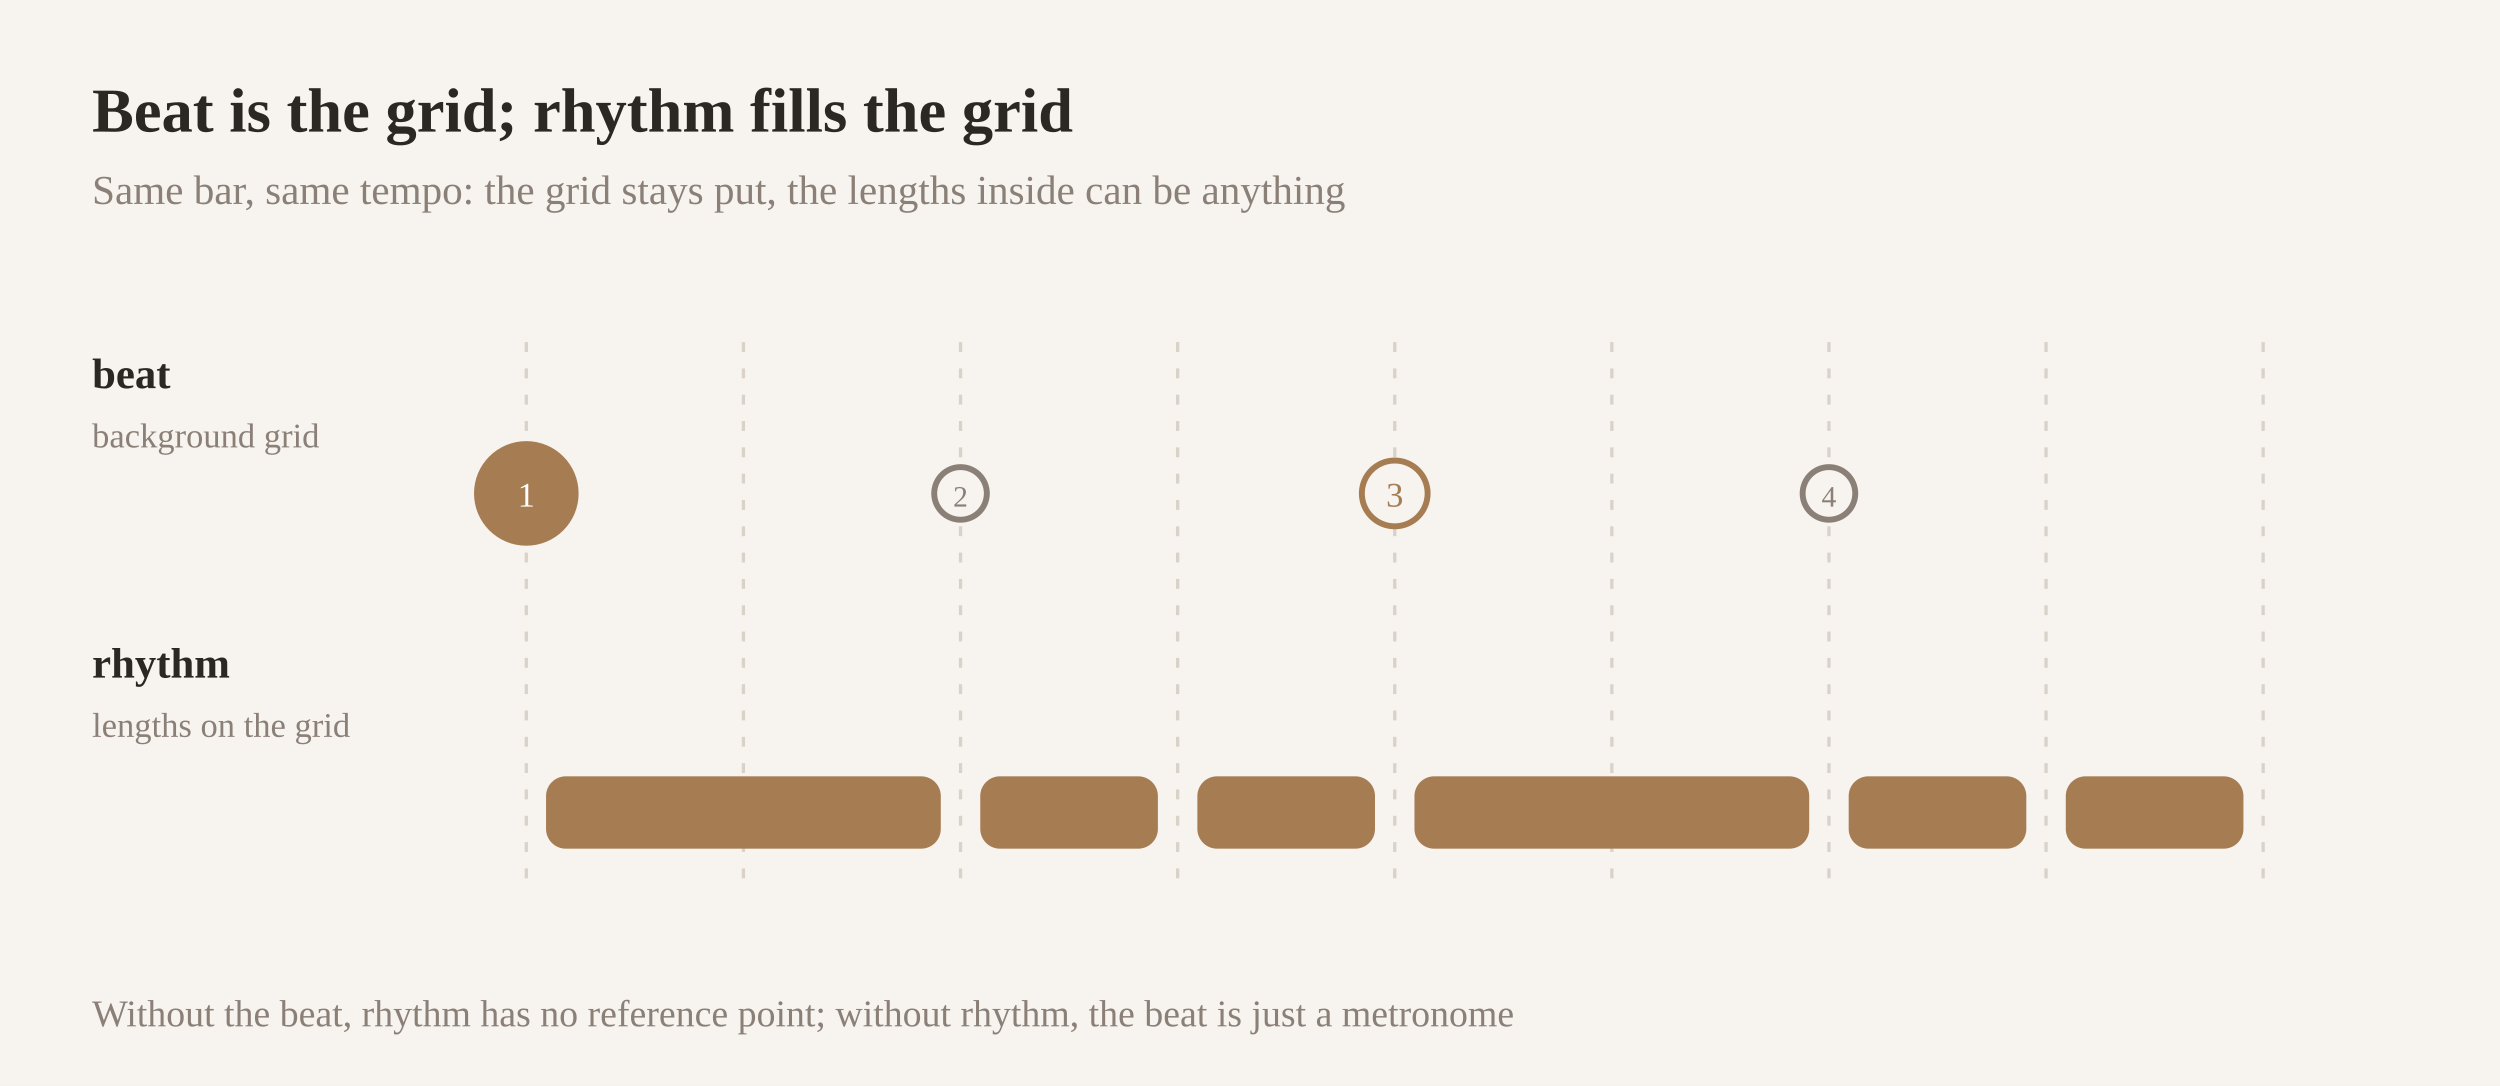
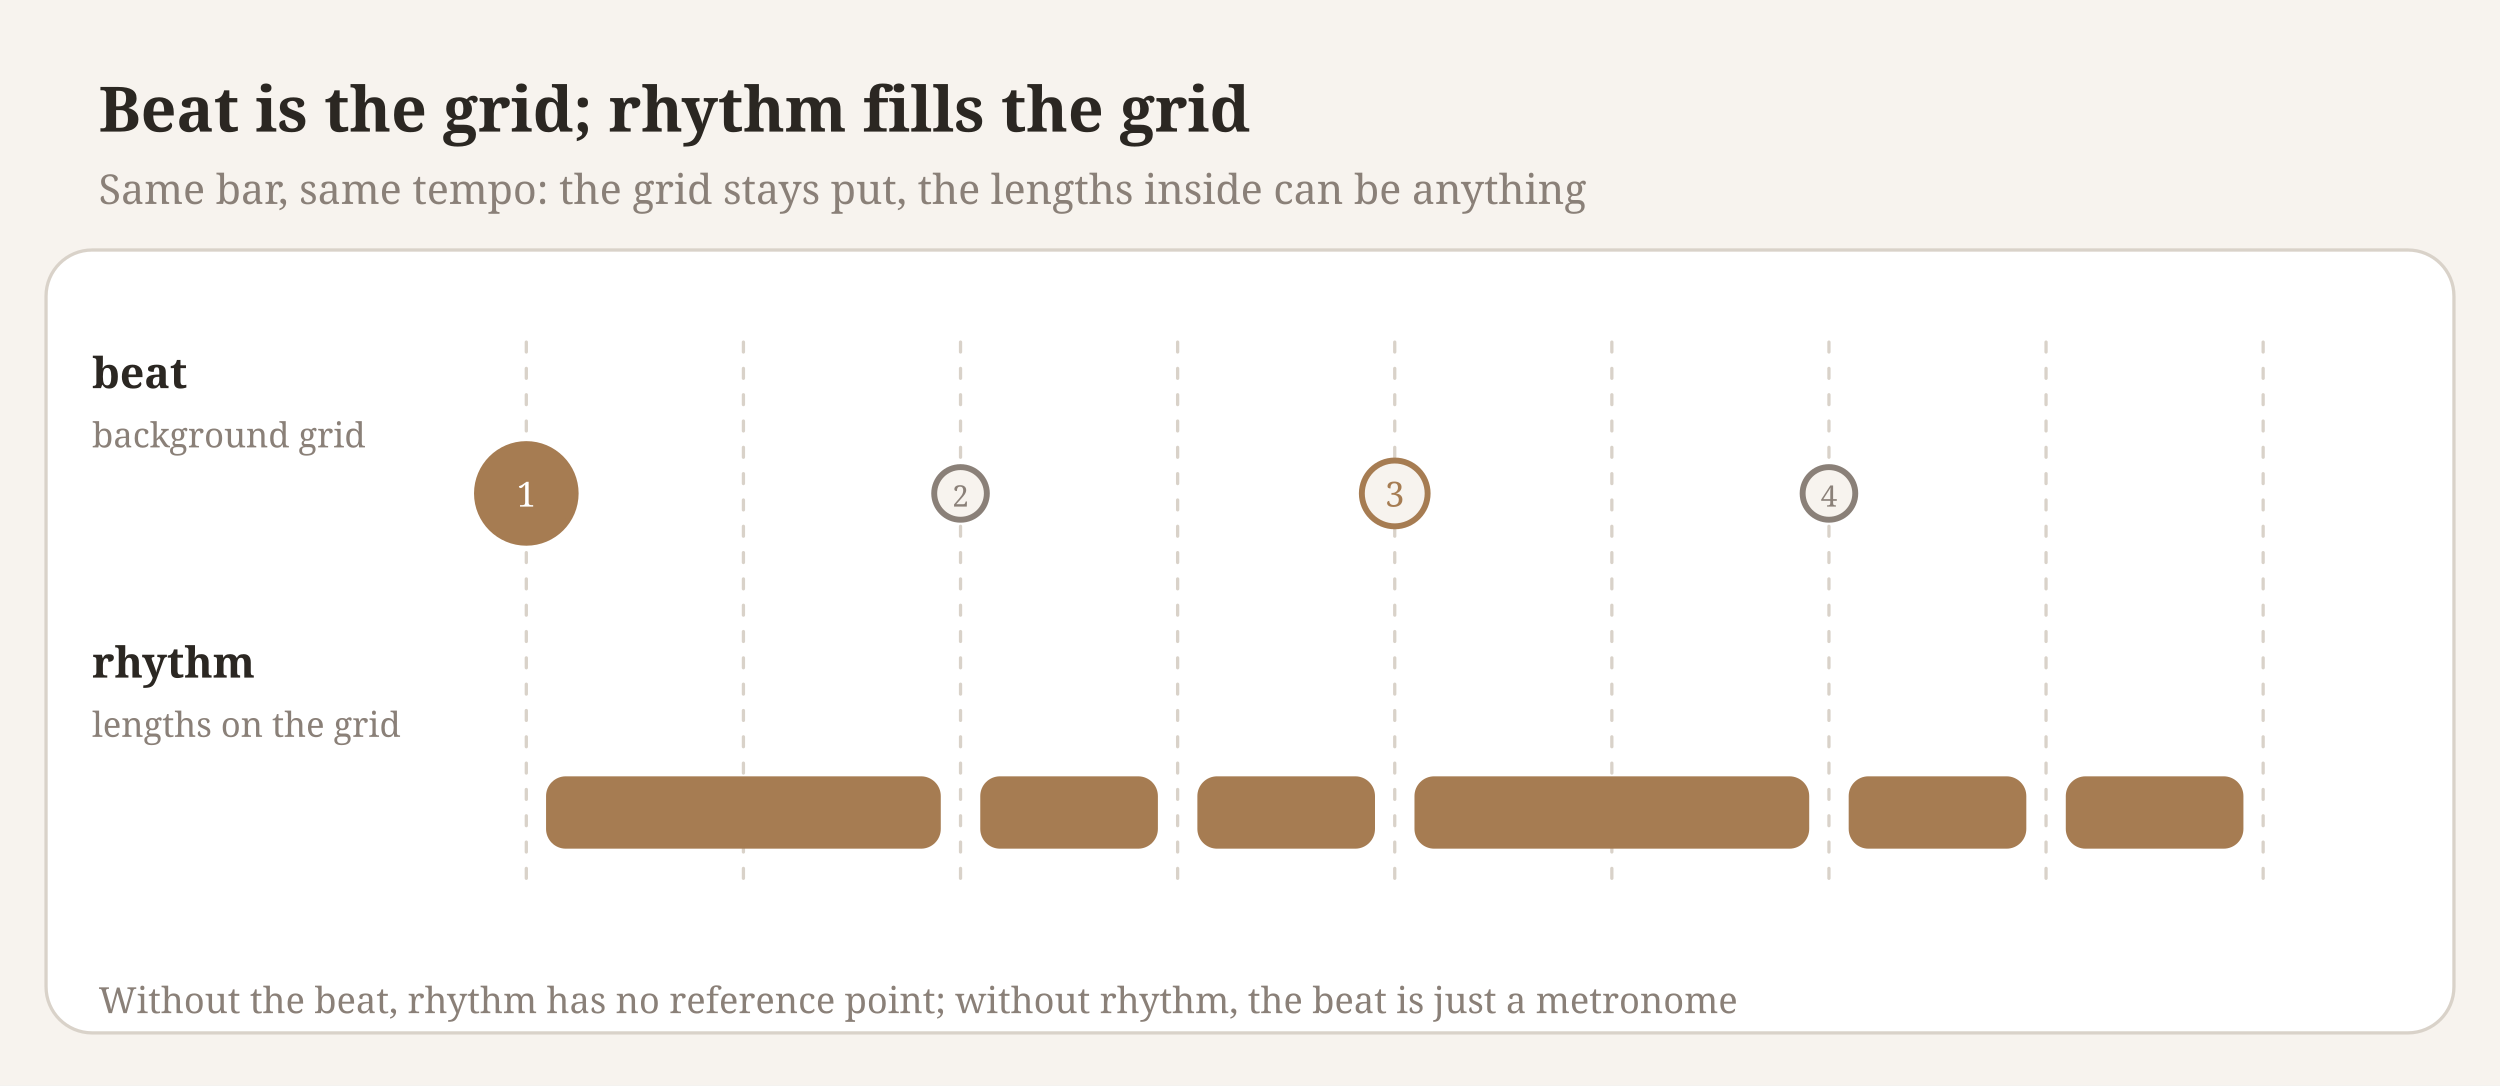
<svg xmlns="http://www.w3.org/2000/svg" viewBox="0 0 760 330" width="100%" role="img" aria-label="Beat is the grid; rhythm fills the grid">
+   <style>line,path,polyline{stroke-linecap:round;stroke-linejoin:round}text{font-family:'Source Han Serif TW',serif}</style>
  <rect width="760" height="330" fill="#f7f3ee" />
-   <text x="28.0" y="40.0" font-size="19" text-anchor="start" fill="#2b2722" font-weight="700">Beat is the grid; rhythm fills the grid</text>
-   <text x="28.0" y="62.0" font-size="12.5" text-anchor="start" fill="#8a8078" font-weight="400">Same bar, same tempo: the grid stays put, the lengths inside can be anything</text>
+   <rect x="14" y="76" width="732" height="238" rx="14" fill="#fff" stroke="#d9d2c9" stroke-width="1" />
+   <text x="30.0" y="40.0" font-size="19" text-anchor="start" fill="#2b2722" font-weight="700">Beat is the grid; rhythm fills the grid</text>
+   <text x="30.0" y="62.0" font-size="12.5" text-anchor="start" fill="#8a8078" font-weight="400">Same bar, same tempo: the grid stays put, the lengths inside can be anything</text>
  <line x1="160.0" y1="104.0" x2="160.0" y2="268.0" stroke="#d9d2c9" stroke-width="1" stroke-dasharray="3 5" />
  <line x1="226.0" y1="104.0" x2="226.0" y2="268.0" stroke="#d9d2c9" stroke-width="1" stroke-dasharray="3 5" />
  <line x1="292.0" y1="104.0" x2="292.0" y2="268.0" stroke="#d9d2c9" stroke-width="1" stroke-dasharray="3 5" />
  <line x1="358.0" y1="104.0" x2="358.0" y2="268.0" stroke="#d9d2c9" stroke-width="1" stroke-dasharray="3 5" />
  <line x1="424.0" y1="104.0" x2="424.0" y2="268.0" stroke="#d9d2c9" stroke-width="1" stroke-dasharray="3 5" />
  <line x1="490.0" y1="104.0" x2="490.0" y2="268.0" stroke="#d9d2c9" stroke-width="1" stroke-dasharray="3 5" />
  <line x1="556.0" y1="104.0" x2="556.0" y2="268.0" stroke="#d9d2c9" stroke-width="1" stroke-dasharray="3 5" />
  <line x1="622.0" y1="104.0" x2="622.0" y2="268.0" stroke="#d9d2c9" stroke-width="1" stroke-dasharray="3 5" />
  <line x1="688.0" y1="104.0" x2="688.0" y2="268.0" stroke="#d9d2c9" stroke-width="1" stroke-dasharray="3 5" />
  <text x="28.0" y="118.0" font-size="13" text-anchor="start" fill="#2b2722" font-weight="700">beat</text>
  <text x="28.0" y="136.0" font-size="10.5" text-anchor="start" fill="#8a8078" font-weight="400">background grid</text>
  <text x="28.0" y="206.0" font-size="13" text-anchor="start" fill="#2b2722" font-weight="700">rhythm</text>
  <text x="28.0" y="224.0" font-size="10.5" text-anchor="start" fill="#8a8078" font-weight="400">lengths on the grid</text>
  <circle cx="160.0" cy="150.0" r="15.0" fill="#A67C52" stroke="#A67C52" stroke-width="1.8" />
  <text x="160.0" y="154.0" font-size="10.5" text-anchor="middle" fill="#fff" font-weight="400">1</text>
  <circle cx="292.0" cy="150.0" r="8.0" fill="#f7f3ee" stroke="#8a8078" stroke-width="1.8" />
  <text x="292.0" y="154.0" font-size="9" text-anchor="middle" fill="#8a8078" font-weight="400">2</text>
  <circle cx="424.0" cy="150.0" r="10.0" fill="#f7f3ee" stroke="#A67C52" stroke-width="1.8" />
  <text x="424.0" y="154.0" font-size="10.5" text-anchor="middle" fill="#A67C52" font-weight="400">3</text>
  <circle cx="556.0" cy="150.0" r="8.0" fill="#f7f3ee" stroke="#8a8078" stroke-width="1.8" />
  <text x="556.0" y="154.0" font-size="9" text-anchor="middle" fill="#8a8078" font-weight="400">4</text>
  <rect x="166.0" y="236.0" width="120.0" height="22.0" rx="6" fill="#A67C52" stroke="none" stroke-width="1.4" />
  <rect x="298.0" y="236.0" width="54.0" height="22.0" rx="6" fill="#A67C52" stroke="none" stroke-width="1.4" />
  <rect x="364.0" y="236.0" width="54.0" height="22.0" rx="6" fill="#A67C52" stroke="none" stroke-width="1.4" />
  <rect x="430.0" y="236.0" width="120.0" height="22.0" rx="6" fill="#A67C52" stroke="none" stroke-width="1.4" />
  <rect x="562.0" y="236.0" width="54.0" height="22.0" rx="6" fill="#A67C52" stroke="none" stroke-width="1.4" />
  <rect x="628.0" y="236.0" width="54.0" height="22.0" rx="6" fill="#A67C52" stroke="none" stroke-width="1.4" />
-   <text x="28.0" y="312.0" font-size="11.5" text-anchor="start" fill="#8a8078" font-weight="400">Without the beat, rhythm has no reference point; without rhythm, the beat is just a metronome</text>
+   <text x="30.0" y="308.0" font-size="11" text-anchor="start" fill="#8a8078" font-weight="400">Without the beat, rhythm has no reference point; without rhythm, the beat is just a metronome</text>
</svg>
